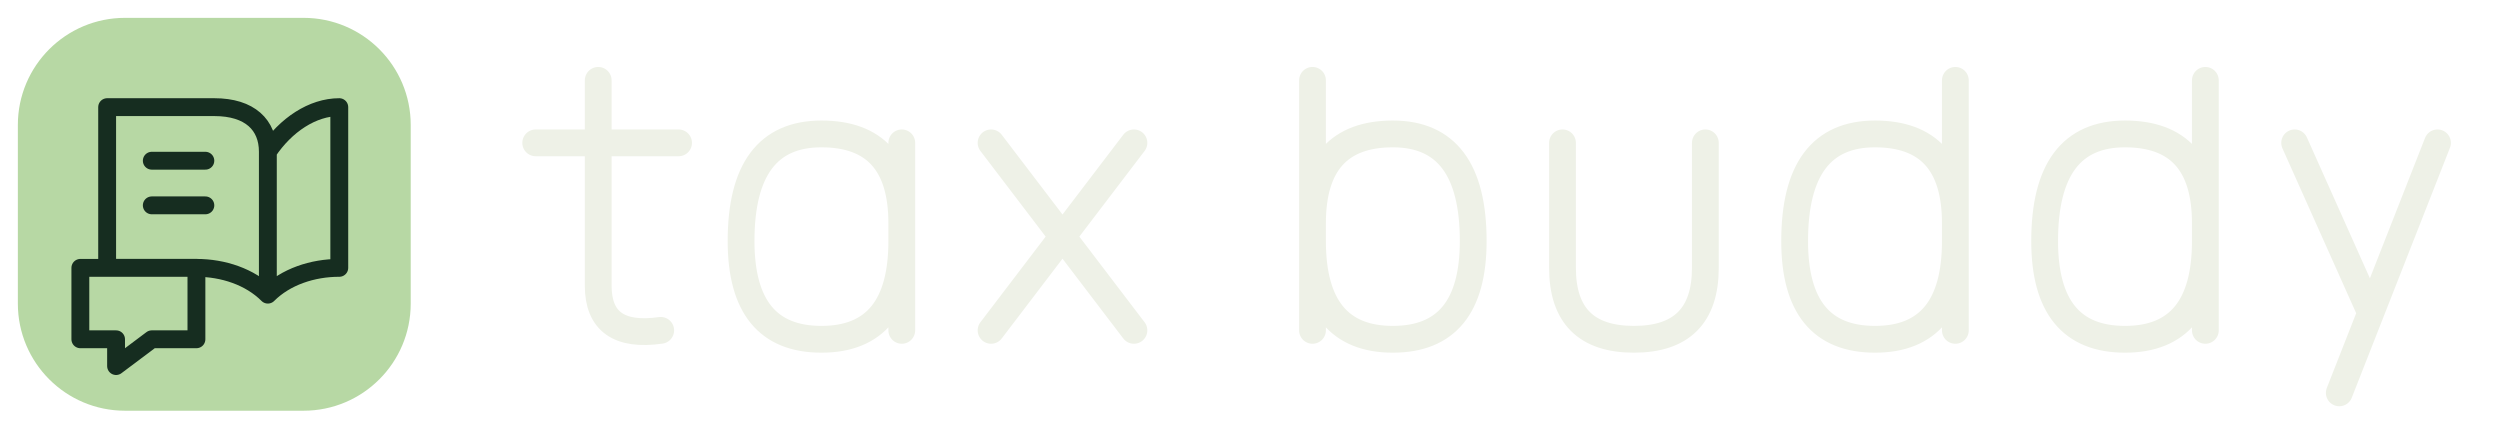
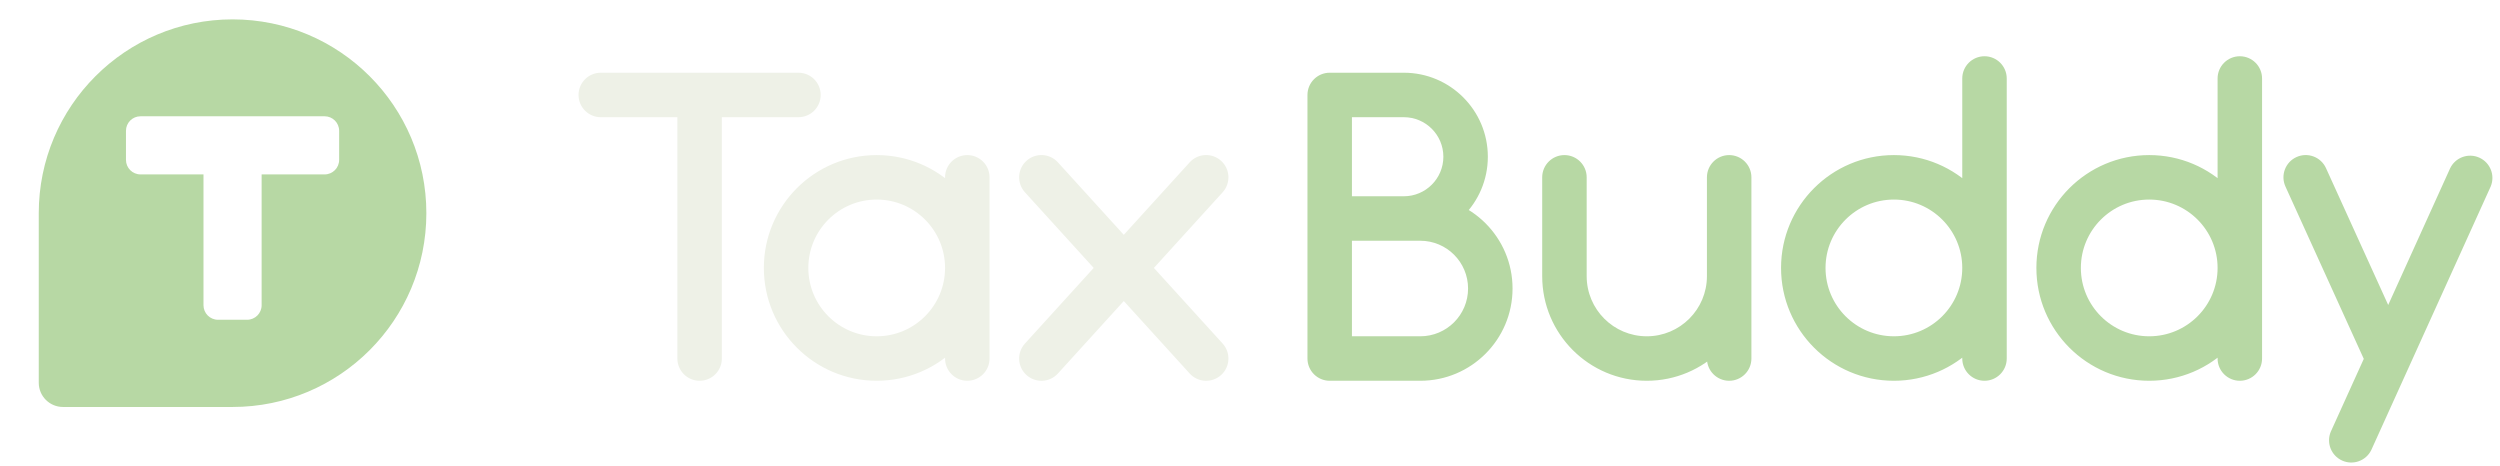
- <svg xmlns="http://www.w3.org/2000/svg" viewBox="0 0 280 48" role="img" aria-labelledby="title">
-   <rect x="2" y="2" width="44" height="44" rx="12" fill="#B7D8A4" />
-   <g fill="none" stroke="#162D20" stroke-width="2" stroke-linecap="round" stroke-linejoin="round">
-     <path d="M12 12h12c4 0 6 2 6 5v16c-2-2-5-3-8-3H12zM30 17c2-3 5-5 8-5v18c-3 0-6 1-8 3M17 18h6m-6 5h6" />
-     <path d="M9 30h13v8h-5l-4 3v-3H9z" fill="#B7D8A4" />
+ <svg xmlns="http://www.w3.org/2000/svg" viewBox="0 0 258 48" role="img" aria-labelledby="title">
+   <g transform="translate(0 -2)">
+     <path fill="#B7D8A4" fill-rule="evenodd" d="M24 4A20 20 0 0 1 24 44H6.5A2.5 2.5 0 0 1 4 41.5V24A20 20 0 0 1 24 4ZM14.5 14H33.5A1.5 1.5 0 0 1 35 15.5V18.5A1.5 1.5 0 0 1 33.5 20H27V33.5A1.5 1.5 0 0 1 25.5 35H22.5A1.5 1.5 0 0 1 21 33.5V20H14.5A1.5 1.5 0 0 1 13 18.5V15.5A1.5 1.5 0 0 1 14.5 14Z" />
  </g>
-   <g transform="translate(58 4)" fill="none" stroke="#EEF1E7" stroke-width="3" stroke-linecap="round" stroke-linejoin="round">
-     <path d="M9 5v23q0 6 7 5m-14-21h16 M43 21q0-10-9-10t-9 12q0 11 9 11t9-11m0-11v21 M53 12l16 21m0-21-16 21 M89 21q0-10 9-10t9 12q0 11-9 11t-9-11M89 5v28 M117 12v14q0 8 8 8t8-8V12 M161 21q0-10-9-10t-9 12q0 11 9 11t9-11M161 5v28 M189 21q0-10-9-10t-9 12q0 11 9 11t9-11M189 5v28 M199 12l8.5 19m7.5-19-11 28" />
-   </g>
+   <path transform="translate(62 3) scale(0.85)" fill="#EEF1E7" d="M0 10.7L24 10.7A2.7 2.7 0 0 0 24 5.3L0 5.3A2.7 2.7 0 0 0 0 10.7ZM9.3 8L9.3 40A2.7 2.7 0 0 0 14.7 40L14.7 8A2.7 2.7 0 0 0 9.3 8ZM47.2 29A13.7 13.7 0 1 0 19.8 29A13.7 13.7 0 1 0 47.2 29ZM41.8 29A8.3 8.3 0 1 1 25.2 29A8.3 8.3 0 1 1 41.8 29ZM41.8 18L41.8 40A2.7 2.7 0 0 0 47.2 40L47.2 18A2.7 2.7 0 0 0 41.8 18ZM51.5 19.82L71.5 41.82A2.7 2.7 0 0 0 75.5 38.18L55.5 16.18A2.7 2.7 0 0 0 51.5 19.82ZM71.5 16.18L51.5 38.18A2.7 2.7 0 0 0 55.5 41.82L75.5 19.82A2.7 2.7 0 0 0 71.5 16.18Z" />
+   <path transform="translate(62 3) scale(0.85)" fill="#B7D8A4" d="M85.8 8L85.8 40A2.7 2.7 0 0 0 91.2 40L91.2 8A2.7 2.7 0 0 0 85.8 8ZM88.5 10.7L97.5 10.7A2.7 2.7 0 0 0 97.5 5.3L88.5 5.3A2.7 2.7 0 0 0 88.5 10.7ZM97.5 25.7A10.2 10.2 0 0 0 97.5 5.3L97.5 10.7A4.8 4.8 0 0 1 97.5 20.3ZM88.5 25.7L99.5 25.7A2.7 2.7 0 0 0 99.5 20.3L88.5 20.3A2.7 2.7 0 0 0 88.5 25.7ZM99.5 42.7A11.2 11.2 0 0 0 99.5 20.3L99.5 25.7A5.8 5.8 0 0 1 99.5 37.3ZM88.5 42.7L99.5 42.7A2.7 2.7 0 0 0 99.5 37.3L88.5 37.3A2.7 2.7 0 0 0 88.5 42.7ZM114.3 18L114.3 30A2.7 2.7 0 0 0 119.7 30L119.7 18A2.7 2.7 0 0 0 114.3 18ZM114.3 30A12.7 12.7 0 0 0 139.7 30L134.3 30A7.3 7.3 0 0 1 119.7 30ZM134.3 18L134.3 40A2.7 2.7 0 0 0 139.7 40L139.7 18A2.7 2.7 0 0 0 134.3 18ZM170.7 29A13.7 13.7 0 1 0 143.3 29A13.7 13.7 0 1 0 170.7 29ZM165.3 29A8.3 8.3 0 1 1 148.7 29A8.3 8.3 0 1 1 165.3 29ZM165.3 6L165.3 40A2.7 2.7 0 0 0 170.7 40L170.7 6A2.7 2.7 0 0 0 165.3 6ZM201.7 29A13.7 13.7 0 1 0 174.3 29A13.7 13.7 0 1 0 201.7 29ZM196.3 29A8.3 8.3 0 1 1 179.7 29A8.3 8.3 0 1 1 196.3 29ZM196.3 6L196.3 40A2.7 2.7 0 0 0 201.7 40L201.7 6A2.7 2.7 0 0 0 196.3 6ZM204.54 19.12L214.54 41.12A2.7 2.7 0 0 0 219.46 38.88L209.46 16.88A2.7 2.7 0 0 0 204.54 19.12ZM224.54 16.89L210.04 48.89A2.7 2.7 0 0 0 214.96 51.11L229.46 19.11A2.7 2.7 0 0 0 224.54 16.89Z" />
</svg>
